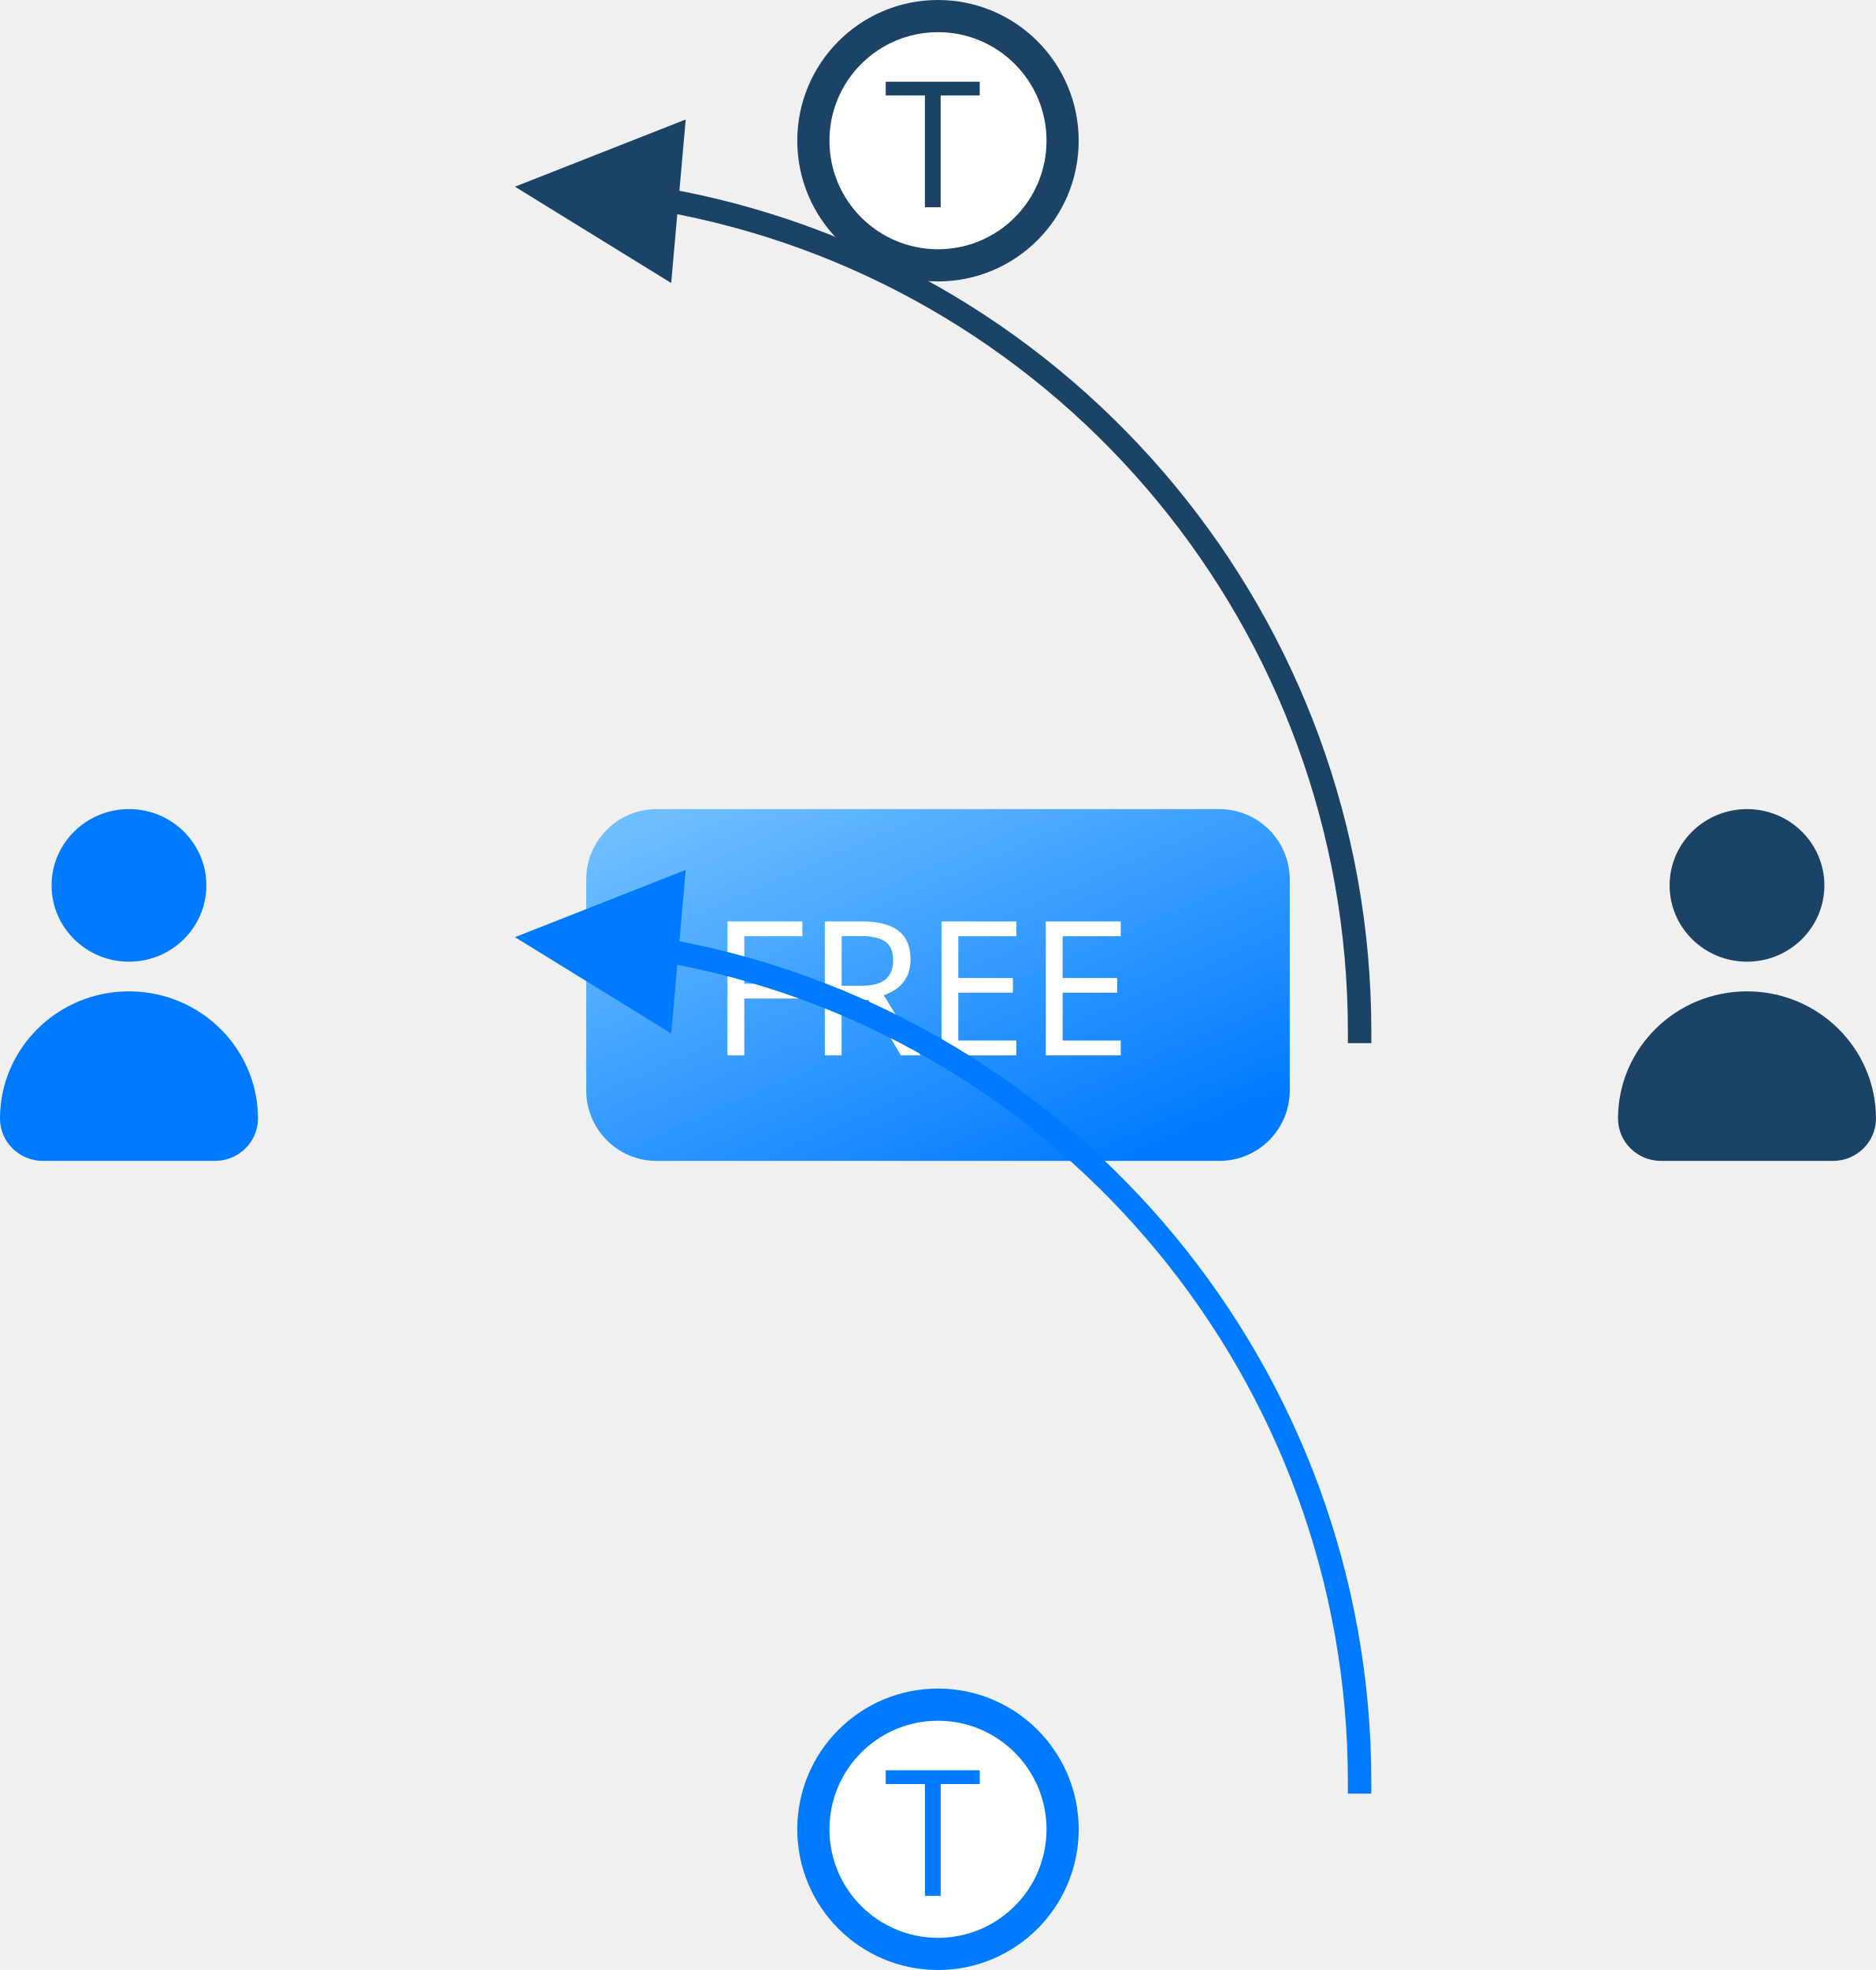
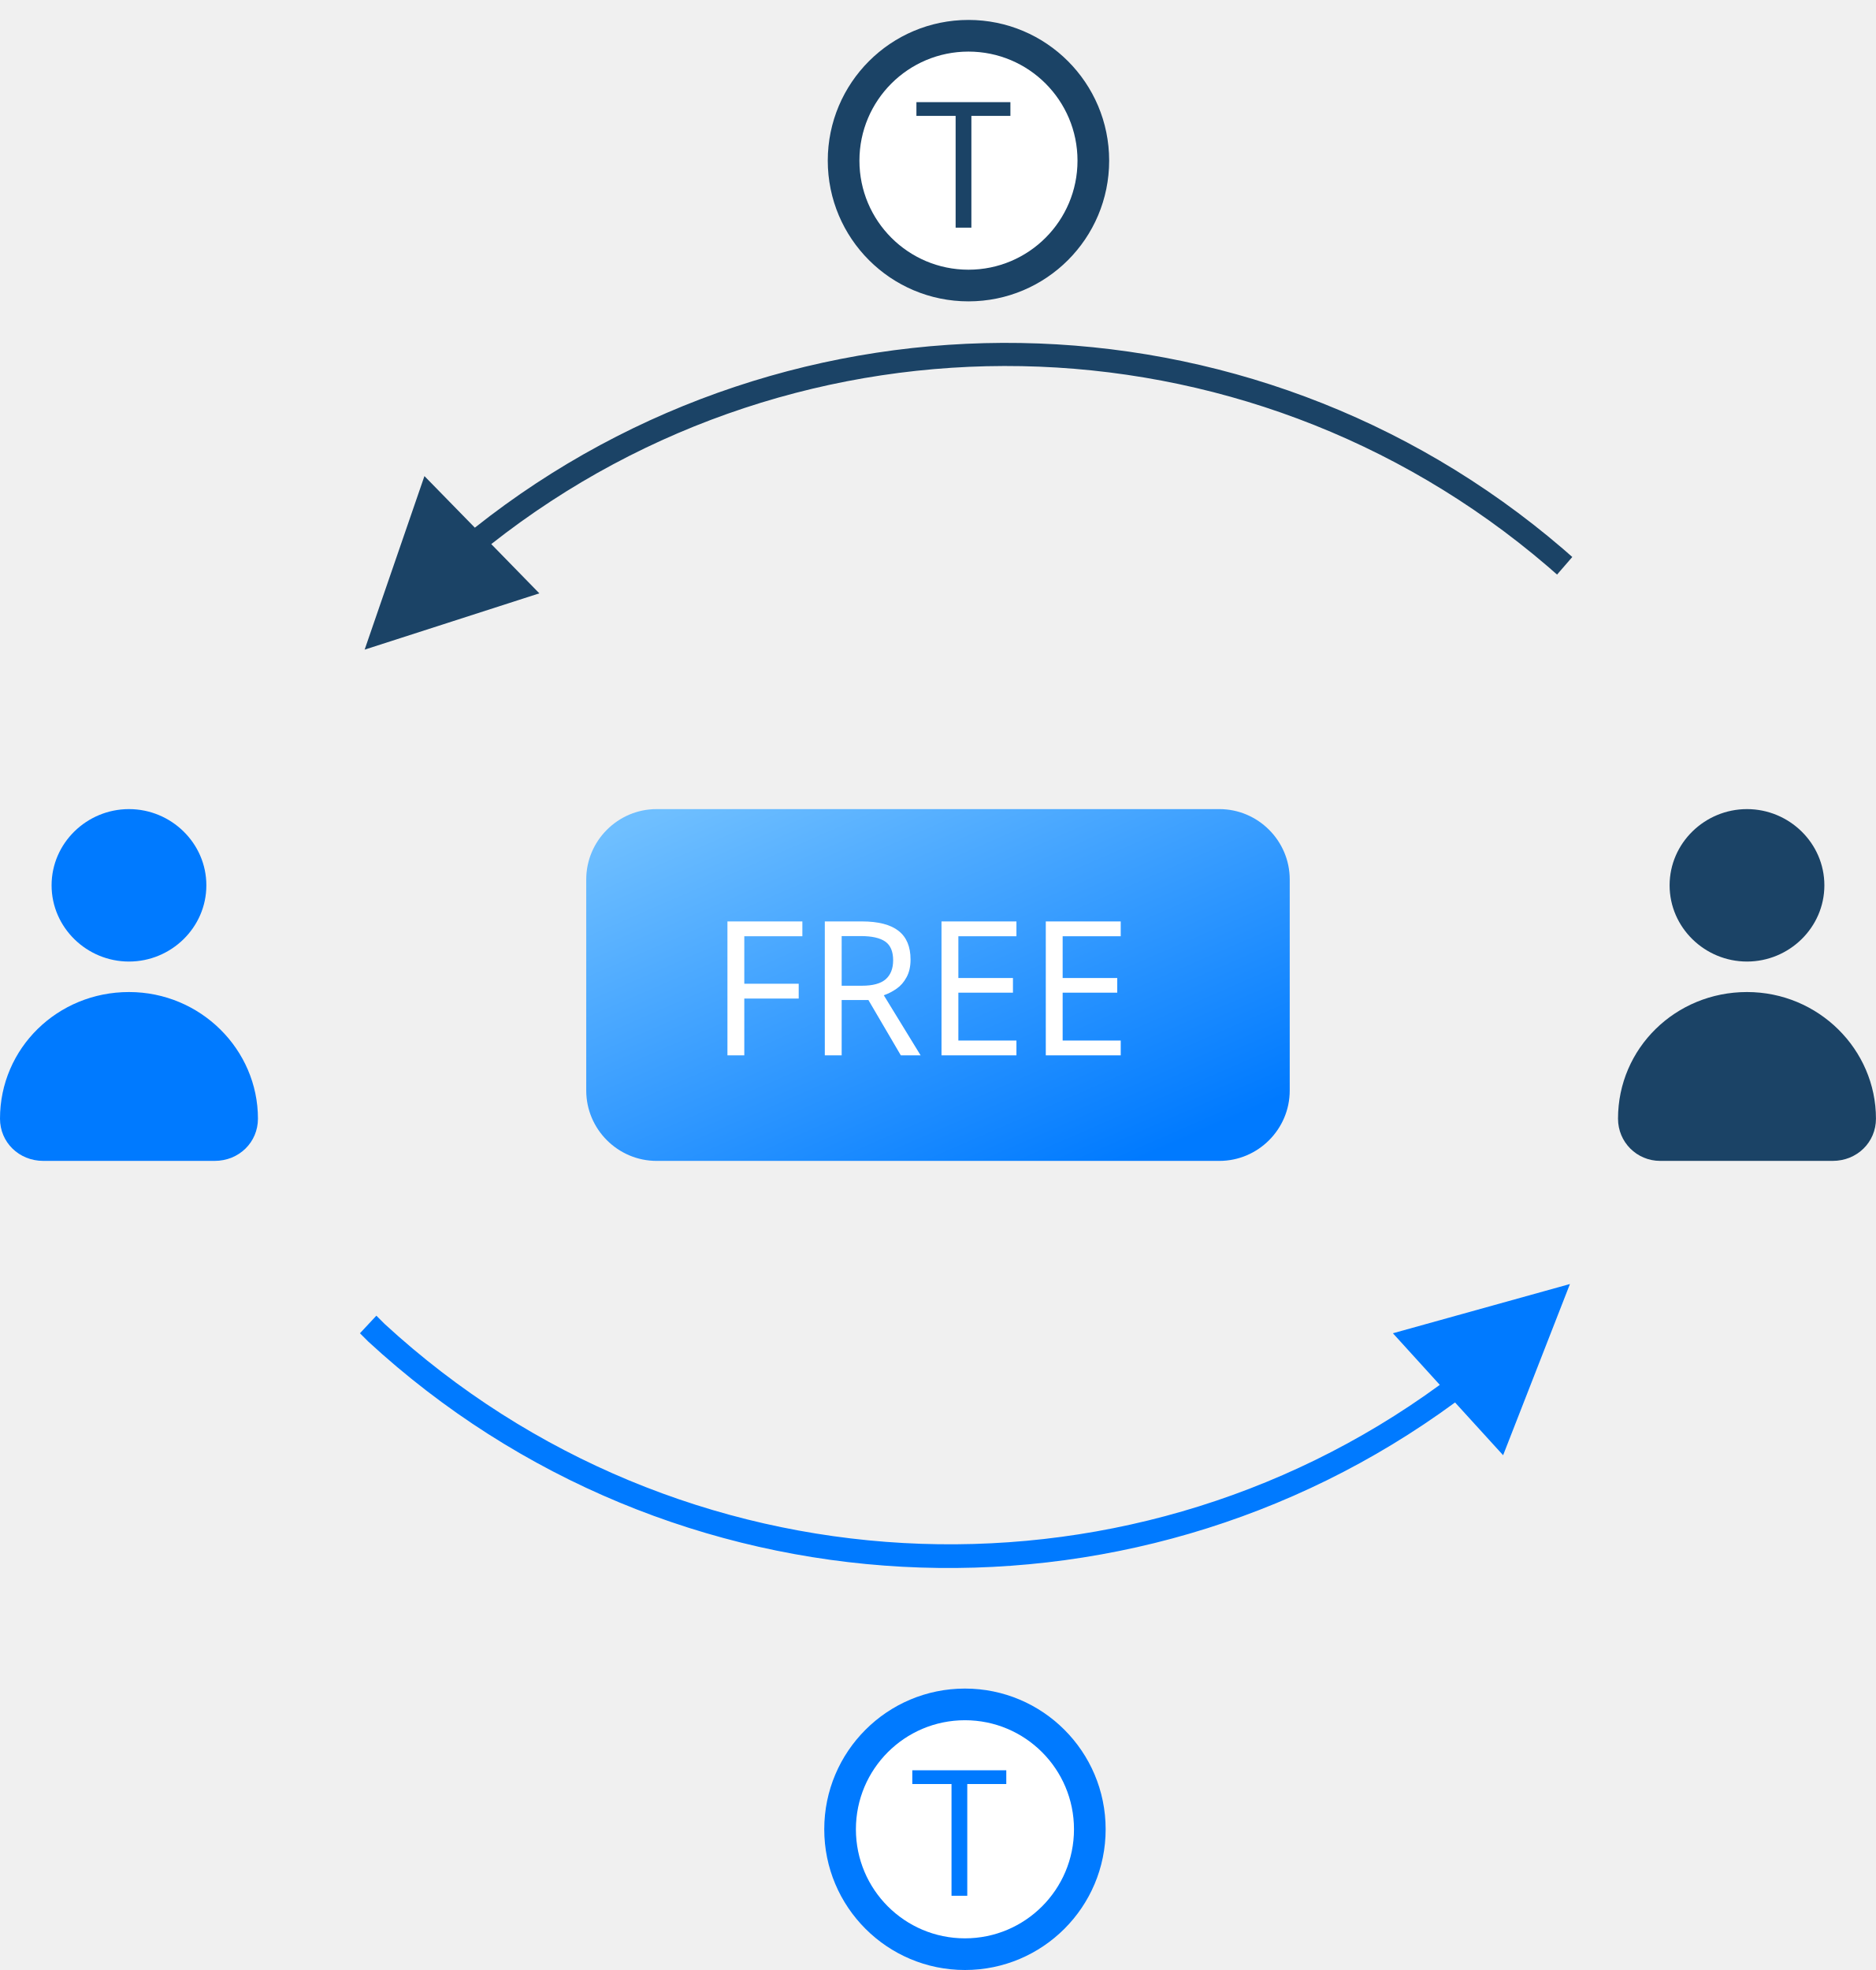
- <svg xmlns="http://www.w3.org/2000/svg" width="160px" height="168px" viewBox="0 0 160 168" version="1.1">
-   <defs>
-     <linearGradient x1="11.396%" y1="0%" x2="89.89%" y2="89.51%" id="linearGradient-1">
-       <stop stop-color="#6FBFFF" offset="0%" />
-       <stop stop-color="#007AFF" offset="100%" />
+ <svg xmlns="http://www.w3.org/2000/svg" version="1.1" id="图层_1" x="0px" y="0px" viewBox="0 0 160 168" style="enable-background:new 0 0 160 168;" xml:space="preserve">
+   <style type="text/css">
+ 	.st0{fill:#1B4366;stroke:#1B4366;stroke-width:2;}
+ 	.st1{fill:#FFFFFF;}
+ 	.st2{fill:#1B4366;}
+ 	.st3{font-family:'PingFangHK-Medium-B5pc-H';}
+ 	.st4{font-size:15px;}
+ 	.st5{fill:#007AFF;}
+ 	.st6{fill:url(#Rectangle_1_);}
+ 	.st7{font-size:16px;}
+ </style>
+   <g id="Oval-Copy-19" transform="translate(68, 0)">
+     <circle id="Oval" class="st0" cx="14.6" cy="13.7" r="11" />
+     <circle id="Oval_1_" class="st1" cx="14.6" cy="13.7" r="9.3" />
+     <text transform="matrix(1 0 0 1 10.0051 19.4143)" class="st2 st3 st4">T</text>
+   </g>
+   <g id="Oval-Copy-20" transform="translate(68, 144)">
+     <circle id="Oval_2_" class="st5" cx="14.3" cy="12" r="12" />
+     <circle id="Oval_3_" class="st1" cx="14.3" cy="12" r="9.3" />
+     <text transform="matrix(1 0 0 1 9.6541 17.6714)" class="st5 st3 st4">T</text>
+   </g>
+   <path id="Combined-Shape-Copy-8" class="st5" d="M0,95.4c0-6,4.9-10.8,11-10.8c6.1,0,11,4.9,11,10.8c0,2-1.6,3.6-3.7,3.6H3.7  C1.6,99,0,97.4,0,95.4z M11,69c3.6,0,6.6,2.9,6.6,6.5S14.6,82,11,82c-3.6,0-6.6-2.9-6.6-6.5S7.4,69,11,69z" />
+   <path id="Combined-Shape-Copy-9" class="st2" d="M138,95.4c0-6,4.9-10.8,11-10.8c6.1,0,11,4.9,11,10.8c0,2-1.6,3.6-3.7,3.6h-14.7  C139.6,99,138,97.4,138,95.4z M149,69c3.6,0,6.6,2.9,6.6,6.5s-3,6.5-6.6,6.5c-3.6,0-6.6-2.9-6.6-6.5S145.4,69,149,69z" />
+   <g id="Group-49-Copy" transform="translate(50, 69)">
+     <linearGradient id="Rectangle_1_" gradientUnits="userSpaceOnUse" x1="-155.132" y1="199.574" x2="-154.347" y2="198.679" gradientTransform="matrix(60 0 0 -30 9313 5988)">
+       <stop offset="0" style="stop-color:#6FBFFF" />
+       <stop offset="1" style="stop-color:#007AFF" />
    </linearGradient>
-   </defs>
-   <g id="Page-1" stroke="none" stroke-width="1" fill="none" fill-rule="evenodd">
-     <g id="弹窗" transform="translate(-1049, -182)">
-       <g id="Group-5" transform="translate(1049, 182)">
-         <g id="Oval-Copy-19" transform="translate(68, 0)">
-           <circle id="Oval" stroke="#1B4366" stroke-width="2" fill="#1B4366" cx="12" cy="12" r="11" />
-           <circle id="Oval" fill="#FFFFFF" cx="12" cy="12" r="9.257" />
-           <text id="VITE" font-family="PingFangSC-Semibold, PingFang SC" font-size="15" font-weight="500" fill="#1B4366">
-             <tspan x="7.388" y="17.671">T</tspan>
-           </text>
-         </g>
-         <g id="Oval-Copy-20" transform="translate(68, 144)">
-           <circle id="Oval" fill="#007AFF" cx="12" cy="12" r="12" />
-           <circle id="Oval" fill="#FFFFFF" cx="12" cy="12" r="9.257" />
-           <text id="VITE" font-family="PingFangSC-Semibold, PingFang SC" font-size="15" font-weight="500" fill="#007AFF">
-             <tspan x="7.388" y="17.671">T</tspan>
-           </text>
-         </g>
-         <path d="M0,95.386 C0,89.399 4.927,84.542 11,84.542 C17.073,84.542 22,89.399 22,95.386 C22,97.384 20.36,99 18.333,99 L3.667,99 C1.64,99 0,97.384 0,95.386 Z M11,69 C14.645,69 17.6,71.913 17.6,75.506 C17.6,79.099 14.645,82.012 11,82.012 C7.355,82.012 4.4,79.099 4.4,75.506 C4.4,71.913 7.355,69 11,69 Z" id="Combined-Shape-Copy-8" fill="#007AFF" />
-         <path d="M138,95.386 C138,89.399 142.927,84.542 149,84.542 C155.073,84.542 160,89.399 160,95.386 C160,97.384 158.36,99 156.333,99 L141.667,99 C139.64,99 138,97.384 138,95.386 Z M149,69 C152.645,69 155.6,71.913 155.6,75.506 C155.6,79.099 152.645,82.012 149,82.012 C145.355,82.012 142.4,79.099 142.4,75.506 C142.4,71.913 145.355,69 149,69 Z" id="Combined-Shape-Copy-9" fill="#1B4366" />
-         <g id="Group-49-Copy" transform="translate(50, 69)">
-           <rect id="Rectangle" fill="url(#linearGradient-1)" x="0" y="0" width="60" height="30" rx="6" />
-           <text id="FREE" font-family="PingFangSC-Semibold, PingFang SC" font-size="16" font-weight="500" fill="#FFFFFF">
-             <tspan x="10.496" y="21">FREE</tspan>
-           </text>
-         </g>
-         <path id="Path-3-Copy-2" d="M57.945,16.265 C91.966,22.879 116.96,52.817 116.96,87.96 L116.96,88.96 L114.96,88.96 L114.96,87.96 C114.96,53.85 90.749,24.78 57.766,18.268 L57.245,24.133 L43.92,15.92 L58.485,10.188 L57.945,16.265 Z" fill="#1B4366" fill-rule="nonzero" />
-         <path id="Path-3-Copy-3" d="M57.945,80.265 C91.966,86.878 116.959,116.816 116.959,151.959 L116.959,151.96 L116.959,152.96 L114.959,152.96 L114.959,151.96 L114.959,151.959 C114.959,117.849 90.749,88.78 57.766,82.268 L57.245,88.132 L43.92,79.92 L58.485,74.187 L57.945,80.265 Z" fill="#007AFF" fill-rule="nonzero" />
-       </g>
-     </g>
+     <path id="Rectangle" class="st6" d="M6,0h48c3.3,0,6,2.7,6,6v18c0,3.3-2.7,6-6,6H6c-3.3,0-6-2.7-6-6V6C0,2.7,2.7,0,6,0z" />
+     <text transform="matrix(1 0 0 1 10.496 21)" class="st1 st3 st7">FREE</text>
  </g>
+   <path id="Path-3-Copy-2" class="st2" d="M40.5,45c27.1-21.5,66.1-21.1,92.8,1.8l0.8,0.7l-1.3,1.5l-0.8-0.7  c-25.9-22.2-63.7-22.7-90.1-1.9l4.1,4.2l-14.9,4.8l5.1-14.8L40.5,45z" />
+   <path id="Path-3-Copy-3" class="st5" d="M124.1,119.6c-27.9,20.5-66.9,18.6-92.7-5.2l0,0l-0.7-0.7l1.4-1.5l0.7,0.7l0,0  c25.1,23.1,62.9,25,90,5.2l-4-4.4l15.1-4.2l-5.7,14.6L124.1,119.6z" />
</svg>
